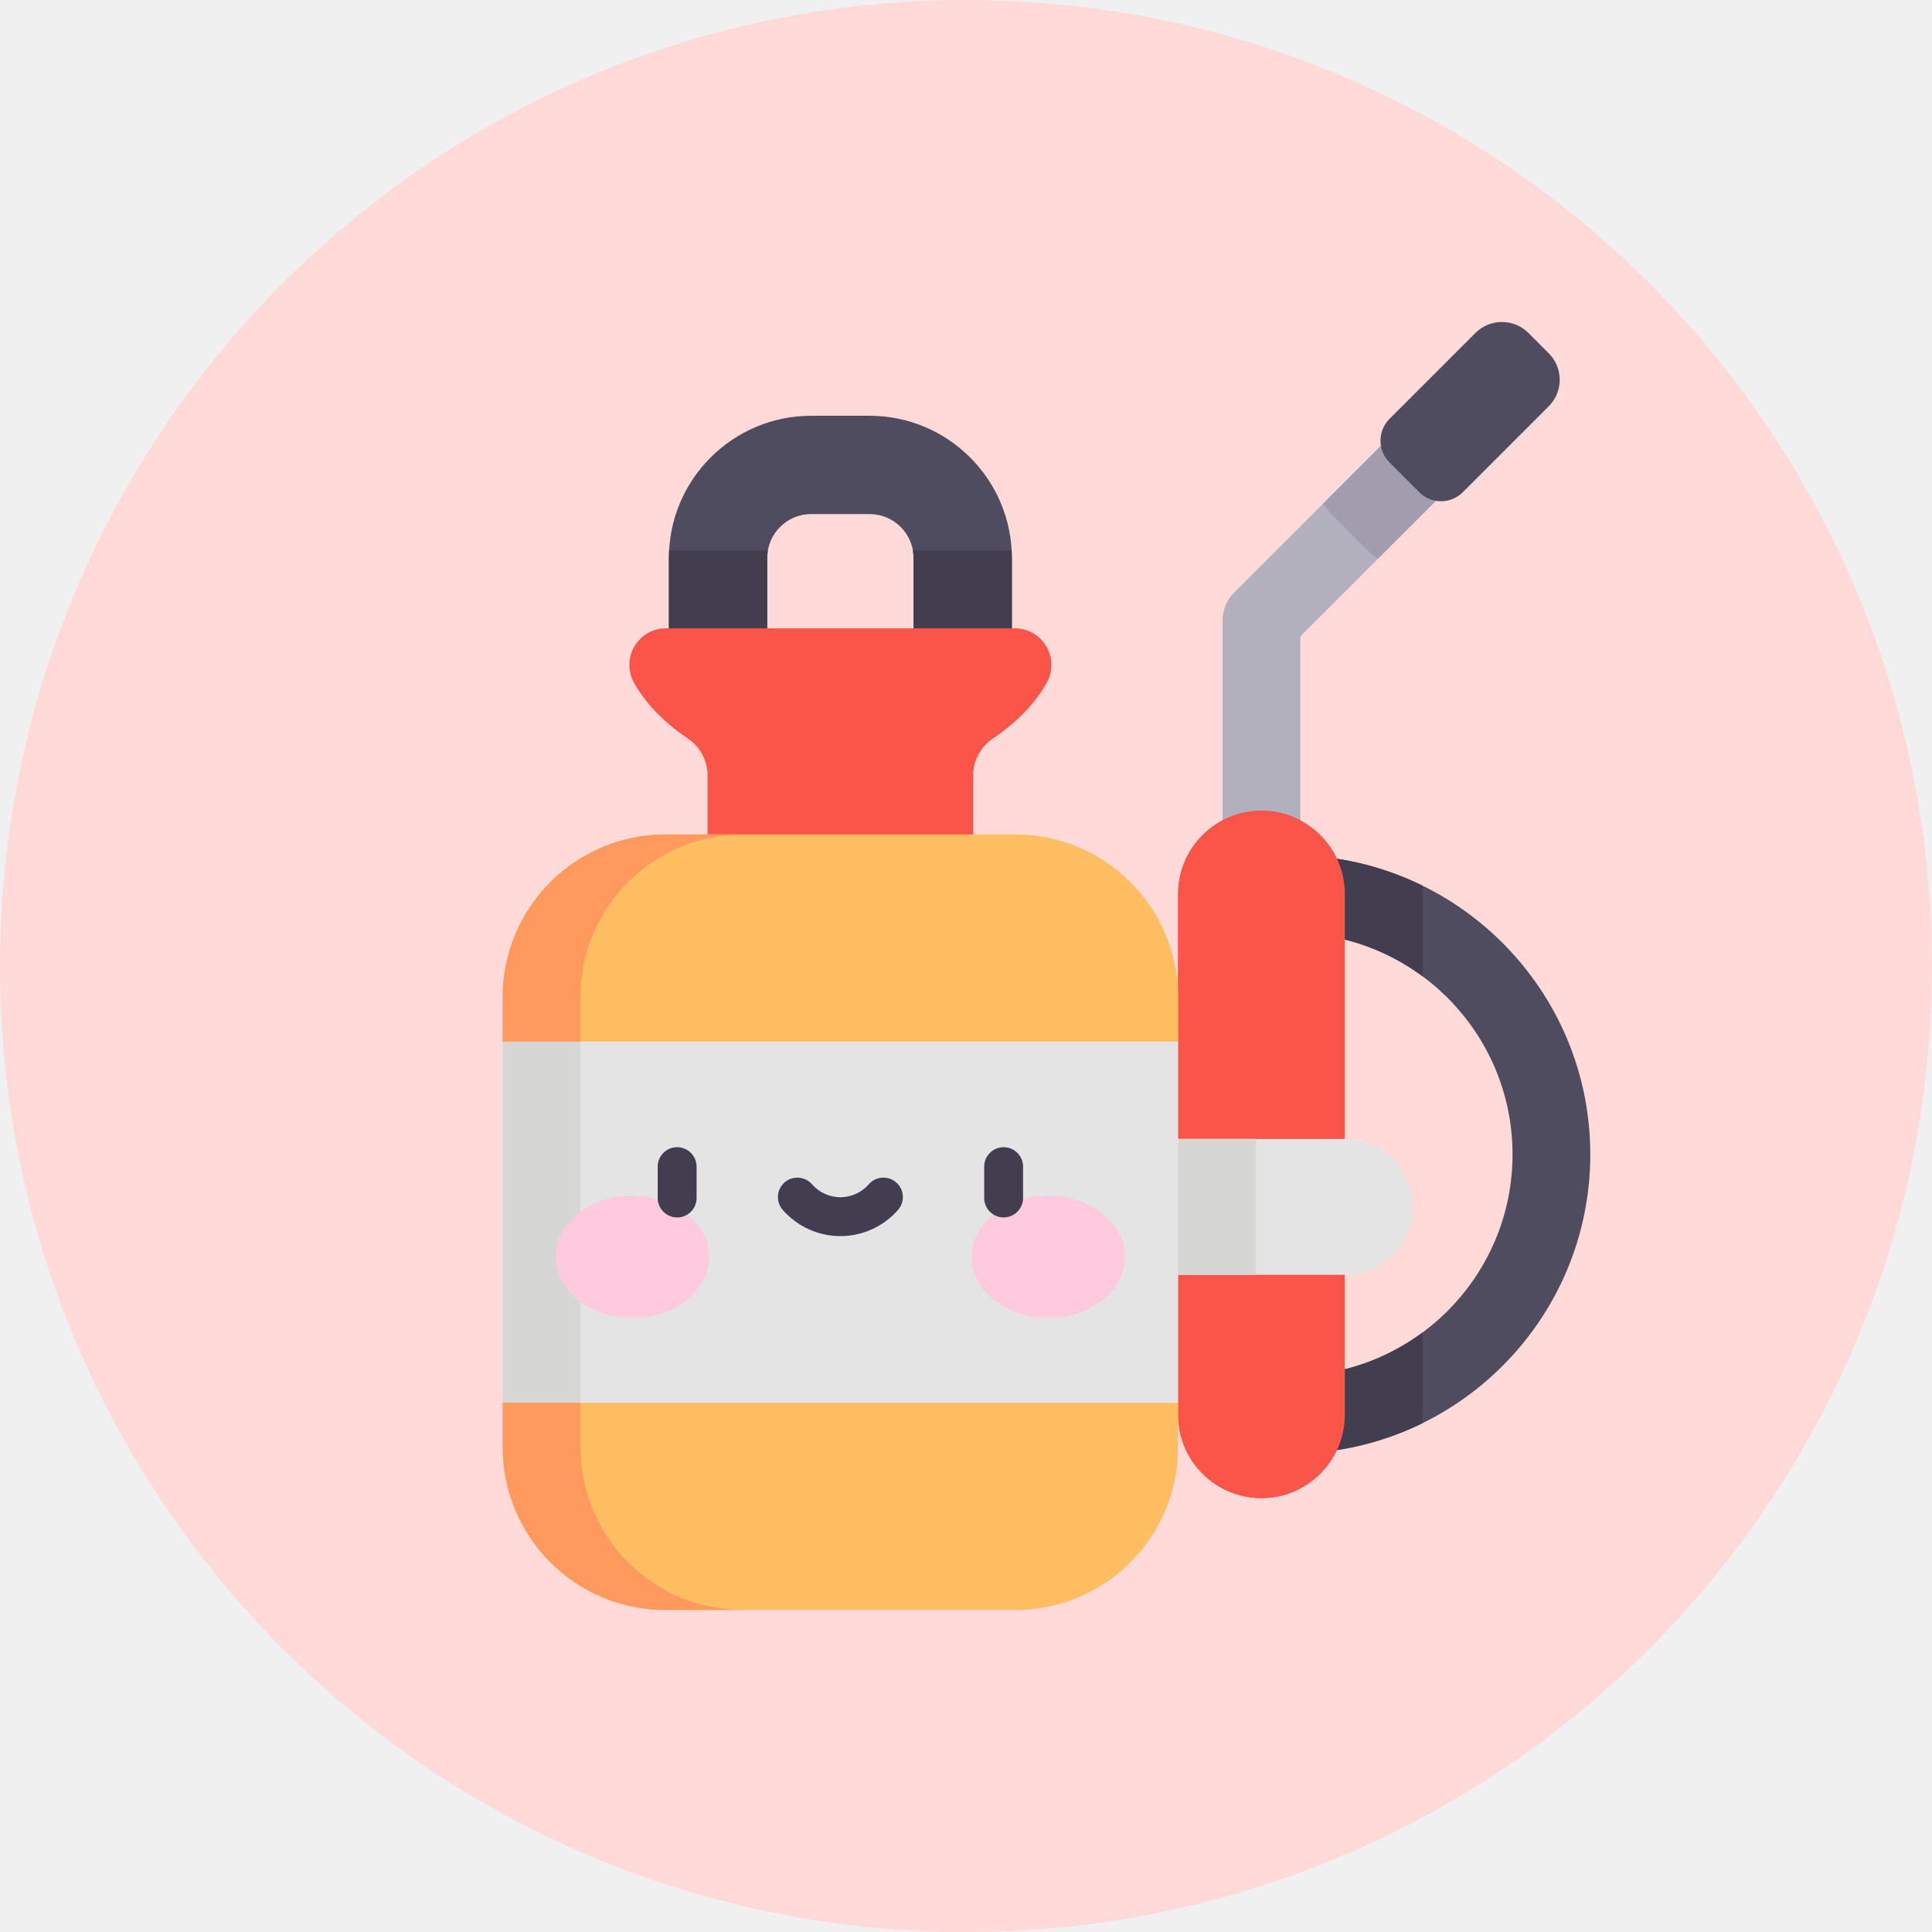
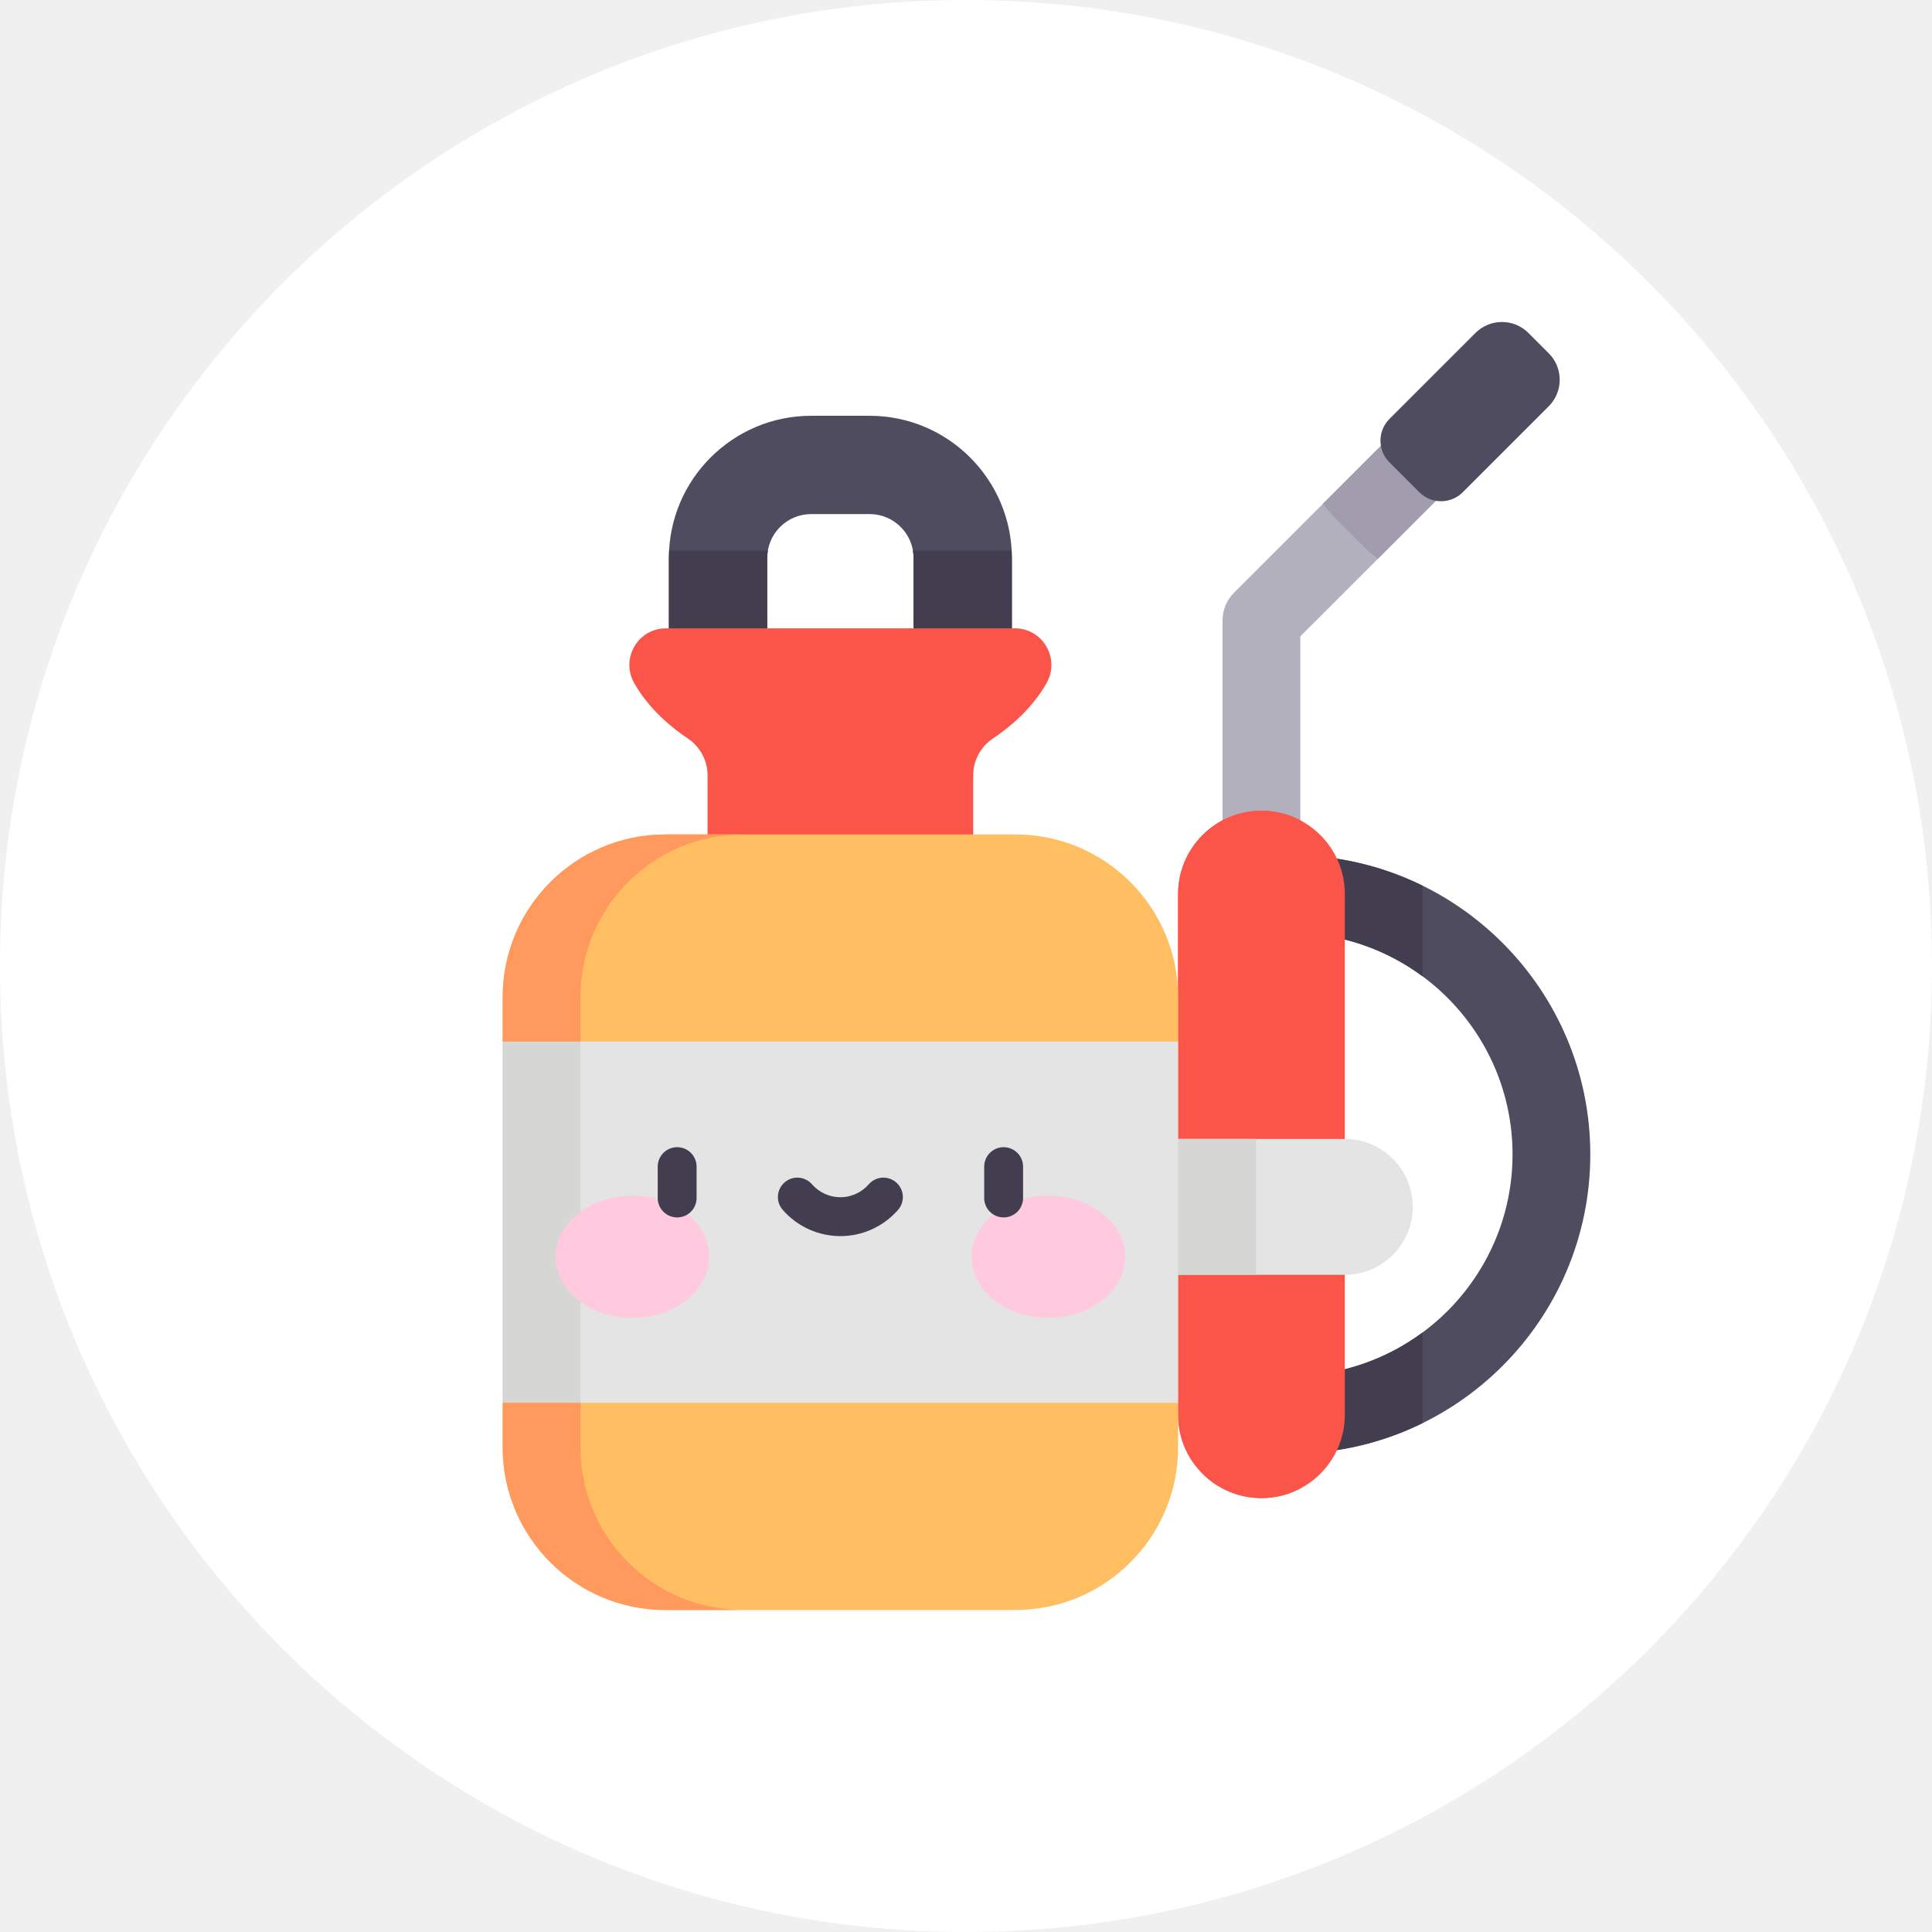
<svg xmlns="http://www.w3.org/2000/svg" width="96" height="96" viewBox="0 0 96 96" fill="none">
-   <circle cx="47.999" cy="48" r="48" fill="#FFDAD8" />
+   <circle cx="47.999" cy="48" r="48" fill="white" />
  <g clip-path="url(#clip0)">
-     <path d="M62.681 44.792C61.614 44.792 60.749 43.927 60.749 42.86V30.82C60.749 30.308 60.953 29.816 61.315 29.454L69.518 21.252C70.272 20.497 71.495 20.497 72.25 21.252C73.004 22.006 73.004 23.229 72.25 23.984L64.613 31.62V42.86C64.613 43.927 63.748 44.792 62.681 44.792Z" fill="#B2B0BC" />
-     <path d="M64.154 68.365C70.221 68.365 75.157 63.429 75.157 57.362C75.157 51.294 70.221 46.358 64.154 46.358V42.495C72.352 42.495 79.021 49.164 79.021 57.362C79.021 65.559 72.352 72.229 64.154 72.229V68.365Z" fill="#4F4C5F" />
-     <path d="M64.154 46.358C66.598 46.358 68.859 47.16 70.687 48.514V44.426C70.687 44.285 70.683 44.144 70.676 44.004C68.706 43.038 66.492 42.495 64.154 42.495V46.358Z" fill="#423E4F" />
-     <path d="M70.687 70.297V66.209C68.859 67.563 66.599 68.365 64.154 68.365V72.229C66.492 72.229 68.706 71.685 70.676 70.72C70.683 70.58 70.687 70.439 70.687 70.297Z" fill="#423E4F" />
-     <path d="M62.681 40.284C60.393 40.284 58.539 42.139 58.539 44.426V70.297C58.539 72.585 60.393 74.439 62.681 74.439C64.969 74.439 66.824 72.585 66.824 70.297V44.426C66.824 42.139 64.969 40.284 62.681 40.284Z" fill="#FB554A" />
-     <path d="M62.402 70.297V44.426C62.402 42.836 63.298 41.456 64.613 40.762C64.036 40.457 63.379 40.284 62.681 40.284C60.393 40.284 58.539 42.139 58.539 44.426V70.297C58.539 72.585 60.393 74.439 62.681 74.439C63.379 74.439 64.036 74.266 64.613 73.962C63.298 73.267 62.402 71.887 62.402 70.297Z" fill="#FB554A" />
+     <path d="M62.681 44.791C61.614 44.791 60.749 43.927 60.749 42.86V30.82C60.749 30.308 60.953 29.816 61.315 29.454L69.518 21.252C70.272 20.497 71.495 20.497 72.25 21.252C73.004 22.006 73.004 23.229 72.25 23.984L64.613 31.62V42.86C64.613 43.927 63.748 44.791 62.681 44.791Z" fill="#B2B0BC" />
+     <path d="M64.154 68.365C70.221 68.365 75.157 63.429 75.157 57.362C75.157 51.294 70.221 46.358 64.154 46.358V42.494C72.352 42.494 79.021 49.164 79.021 57.362C79.021 65.559 72.352 72.229 64.154 72.229V68.365Z" fill="#4F4C5F" />
+     <path d="M64.154 46.358C66.599 46.358 68.859 47.16 70.687 48.514V44.426C70.687 44.284 70.683 44.144 70.676 44.004C68.706 43.038 66.492 42.494 64.154 42.494V46.358Z" fill="#423E4F" />
+     <path d="M70.687 70.297V66.209C68.859 67.563 66.599 68.365 64.154 68.365V72.229C66.492 72.229 68.706 71.685 70.676 70.719C70.683 70.579 70.687 70.439 70.687 70.297Z" fill="#423E4F" />
+     <path d="M62.681 40.284C60.393 40.284 58.539 42.138 58.539 44.426V70.297C58.539 72.585 60.393 74.439 62.681 74.439C64.969 74.439 66.824 72.585 66.824 70.297V44.426C66.824 42.138 64.969 40.284 62.681 40.284Z" fill="#FB554A" />
+     <path d="M62.402 70.297V44.426C62.402 42.836 63.298 41.456 64.613 40.762C64.036 40.457 63.379 40.284 62.681 40.284C60.394 40.284 58.539 42.139 58.539 44.426V70.297C58.539 72.585 60.394 74.439 62.681 74.439C63.379 74.439 64.036 74.266 64.613 73.961C63.298 73.267 62.402 71.887 62.402 70.297Z" fill="#FB554A" />
    <path d="M66.824 56.593H55.904V63.344H66.824C68.688 63.344 70.2 61.833 70.2 59.968C70.2 58.104 68.688 56.593 66.824 56.593Z" fill="#E4E4E4" />
-     <path d="M72.25 21.252C71.495 20.497 70.272 20.497 69.517 21.252L65.738 25.031C65.909 25.269 66.099 25.495 66.309 25.706L67.795 27.192C68.006 27.403 68.232 27.593 68.47 27.763L72.25 23.984C73.004 23.229 73.004 22.006 72.25 21.252Z" fill="#A19DAE" />
-     <path d="M76.956 17.554L75.947 16.545C75.22 15.818 74.04 15.818 73.313 16.545L69.041 20.817C68.446 21.413 68.446 22.379 69.041 22.974L70.527 24.46C71.123 25.056 72.088 25.056 72.684 24.46L76.956 20.188C77.683 19.461 77.683 18.282 76.956 17.554Z" fill="#4F4C5F" />
-     <path d="M50.279 33.598H45.395V27.728C45.395 26.524 44.415 25.544 43.211 25.544H40.305C39.101 25.544 38.122 26.524 38.122 27.728V33.598H33.237V27.728C33.237 23.831 36.408 20.66 40.305 20.66H43.211C47.108 20.66 50.279 23.831 50.279 27.728V33.598H50.279Z" fill="#4F4C5F" />
-     <path d="M38.122 27.728C38.122 27.601 38.135 27.478 38.156 27.357H33.247C33.24 27.48 33.237 27.604 33.237 27.728V33.597H38.122V27.728Z" fill="#423E4F" />
-     <path d="M45.395 27.728V33.597H50.279V27.728C50.279 27.604 50.276 27.48 50.269 27.357H45.361C45.382 27.478 45.395 27.601 45.395 27.728Z" fill="#423E4F" />
-     <path d="M50.424 31.221H33.092C31.696 31.221 30.825 32.726 31.512 33.941C32.243 35.235 33.371 36.156 34.178 36.696C34.79 37.105 35.158 37.79 35.158 38.526V44.255H48.358V38.526C48.358 37.79 48.726 37.105 49.337 36.696C50.145 36.156 51.273 35.235 52.004 33.941C52.691 32.726 51.82 31.221 50.424 31.221Z" fill="#FB554A" />
+     <path d="M72.25 21.252C71.495 20.497 70.272 20.497 69.518 21.252L65.738 25.031C65.909 25.269 66.099 25.495 66.31 25.706L67.795 27.191C68.006 27.402 68.232 27.593 68.47 27.763L72.25 23.984C73.004 23.229 73.004 22.006 72.25 21.252Z" fill="#A19DAE" />
+     <path d="M76.956 17.554L75.947 16.545C75.22 15.818 74.041 15.818 73.313 16.545L69.041 20.817C68.446 21.413 68.446 22.378 69.041 22.974L70.527 24.46C71.123 25.055 72.088 25.055 72.684 24.46L76.956 20.188C77.683 19.46 77.683 18.282 76.956 17.554Z" fill="#4F4C5F" />
+     <path d="M50.279 33.597H45.395V27.728C45.395 26.524 44.415 25.544 43.211 25.544H40.306C39.102 25.544 38.122 26.524 38.122 27.728V33.597H33.237V27.728C33.237 23.83 36.408 20.66 40.305 20.66H43.211C47.108 20.66 50.279 23.831 50.279 27.728V33.597H50.279Z" fill="#4F4C5F" />
+     <path d="M38.122 27.728C38.122 27.601 38.135 27.478 38.156 27.357H33.247C33.241 27.48 33.237 27.604 33.237 27.728V33.597H38.122V27.728Z" fill="#423E4F" />
+     <path d="M45.395 27.728V33.597H50.279V27.728C50.279 27.603 50.276 27.48 50.269 27.357H45.361C45.382 27.478 45.395 27.601 45.395 27.728Z" fill="#423E4F" />
+     <path d="M50.425 31.221H33.092C31.696 31.221 30.825 32.726 31.512 33.941C32.243 35.235 33.371 36.156 34.179 36.696C34.79 37.105 35.158 37.79 35.158 38.526V44.255H48.358V38.526C48.358 37.79 48.726 37.105 49.338 36.696C50.145 36.156 51.273 35.235 52.004 33.941C52.691 32.726 51.82 31.221 50.425 31.221Z" fill="#FB554A" />
    <path d="M55.904 56.593H62.402V63.344H55.904V56.593Z" fill="#D6D6D4" />
-     <path d="M58.538 51.756V69.707L41.758 74.853L24.978 69.707V51.756L41.758 47.513L58.538 51.756Z" fill="#E4E4E4" />
+     <path d="M58.539 51.756V69.707L41.758 74.853L24.978 69.707V51.756L41.758 47.513L58.539 51.756Z" fill="#E4E4E4" />
    <path d="M24.978 51.756H28.841V69.707H24.978V51.756Z" fill="#D6D6D4" />
-     <path d="M58.538 49.551V51.756H24.978V49.551C24.978 45.085 28.598 41.464 33.066 41.464H50.451C54.918 41.464 58.538 45.085 58.538 49.551Z" fill="#FFBE62" />
-     <path d="M36.929 41.464H33.066C28.598 41.464 24.978 45.085 24.978 49.551V51.756H28.841V49.551C28.841 45.085 32.461 41.464 36.929 41.464Z" fill="#FF995D" />
-     <path d="M58.538 69.707V71.913C58.538 76.379 54.918 80 50.451 80H33.066C28.598 80 24.978 76.379 24.978 71.913V69.707H58.538Z" fill="#FFBE62" />
+     <path d="M58.539 49.551V51.756H24.978V49.551C24.978 45.085 28.598 41.463 33.066 41.463H50.451C54.918 41.463 58.539 45.085 58.539 49.551Z" fill="#FFBE62" />
+     <path d="M36.929 41.463H33.066C28.598 41.463 24.978 45.085 24.978 49.551V51.756H28.841V49.551C28.841 45.085 32.461 41.463 36.929 41.463Z" fill="#FF995D" />
+     <path d="M58.539 69.707V71.913C58.539 76.379 54.918 80 50.451 80H33.066C28.598 80 24.978 76.379 24.978 71.913V69.707H58.539Z" fill="#FFBE62" />
    <path d="M28.841 71.913V69.707H24.978V71.913C24.978 76.379 28.598 80 33.066 80H36.929C32.461 80 28.841 76.379 28.841 71.913Z" fill="#FF995D" />
    <path d="M31.425 65.487C33.531 65.487 35.238 64.128 35.238 62.451C35.238 60.774 33.531 59.414 31.425 59.414C29.319 59.414 27.612 60.774 27.612 62.451C27.612 64.128 29.319 65.487 31.425 65.487Z" fill="#FFC9DE" />
-     <path d="M52.092 65.487C54.198 65.487 55.905 64.128 55.905 62.451C55.905 60.774 54.198 59.414 52.092 59.414C49.986 59.414 48.279 60.774 48.279 62.451C48.279 64.128 49.986 65.487 52.092 65.487Z" fill="#FFC9DE" />
-     <path d="M33.647 60.494C33.114 60.494 32.681 60.061 32.681 59.528V57.969C32.681 57.436 33.114 57.003 33.647 57.003C34.18 57.003 34.613 57.436 34.613 57.969V59.528C34.613 60.061 34.18 60.494 33.647 60.494Z" fill="#423E4F" />
-     <path d="M49.87 60.494C49.336 60.494 48.904 60.061 48.904 59.528V57.969C48.904 57.436 49.336 57.003 49.87 57.003C50.403 57.003 50.835 57.436 50.835 57.969V59.528C50.835 60.061 50.403 60.494 49.87 60.494Z" fill="#423E4F" />
-     <path d="M41.758 61.422C40.66 61.422 39.615 60.946 38.892 60.116C38.541 59.714 38.583 59.104 38.985 58.753C39.387 58.403 39.997 58.445 40.348 58.847C40.704 59.255 41.218 59.49 41.758 59.49C42.298 59.49 42.812 59.255 43.169 58.847C43.519 58.445 44.129 58.403 44.531 58.753C44.933 59.104 44.975 59.714 44.625 60.116C43.902 60.946 42.857 61.422 41.758 61.422Z" fill="#423E4F" />
+     <path d="M52.092 65.487C54.197 65.487 55.905 64.128 55.905 62.451C55.905 60.774 54.197 59.414 52.092 59.414C49.986 59.414 48.279 60.774 48.279 62.451C48.279 64.128 49.986 65.487 52.092 65.487Z" fill="#FFC9DE" />
+     <path d="M33.647 60.493C33.114 60.493 32.681 60.061 32.681 59.528V57.969C32.681 57.436 33.114 57.003 33.647 57.003C34.18 57.003 34.613 57.436 34.613 57.969V59.528C34.613 60.061 34.18 60.493 33.647 60.493Z" fill="#423E4F" />
+     <path d="M49.87 60.493C49.336 60.493 48.904 60.061 48.904 59.528V57.969C48.904 57.436 49.336 57.003 49.87 57.003C50.403 57.003 50.836 57.436 50.836 57.969V59.528C50.836 60.061 50.403 60.493 49.87 60.493Z" fill="#423E4F" />
+     <path d="M41.758 61.422C40.66 61.422 39.615 60.946 38.892 60.116C38.541 59.714 38.583 59.104 38.985 58.753C39.387 58.403 39.997 58.445 40.348 58.847C40.704 59.255 41.218 59.49 41.758 59.49C42.298 59.49 42.812 59.255 43.169 58.847C43.519 58.445 44.129 58.403 44.531 58.753C44.934 59.104 44.975 59.714 44.625 60.116C43.902 60.946 42.857 61.422 41.758 61.422Z" fill="#423E4F" />
  </g>
  <defs>
    <clipPath id="clip0">
-       <rect width="64" height="64" fill="white" transform="translate(19.9995 15.9998)" />
+       <rect x="20" y="16" width="64" height="64" fill="white" />
    </clipPath>
  </defs>
</svg>
